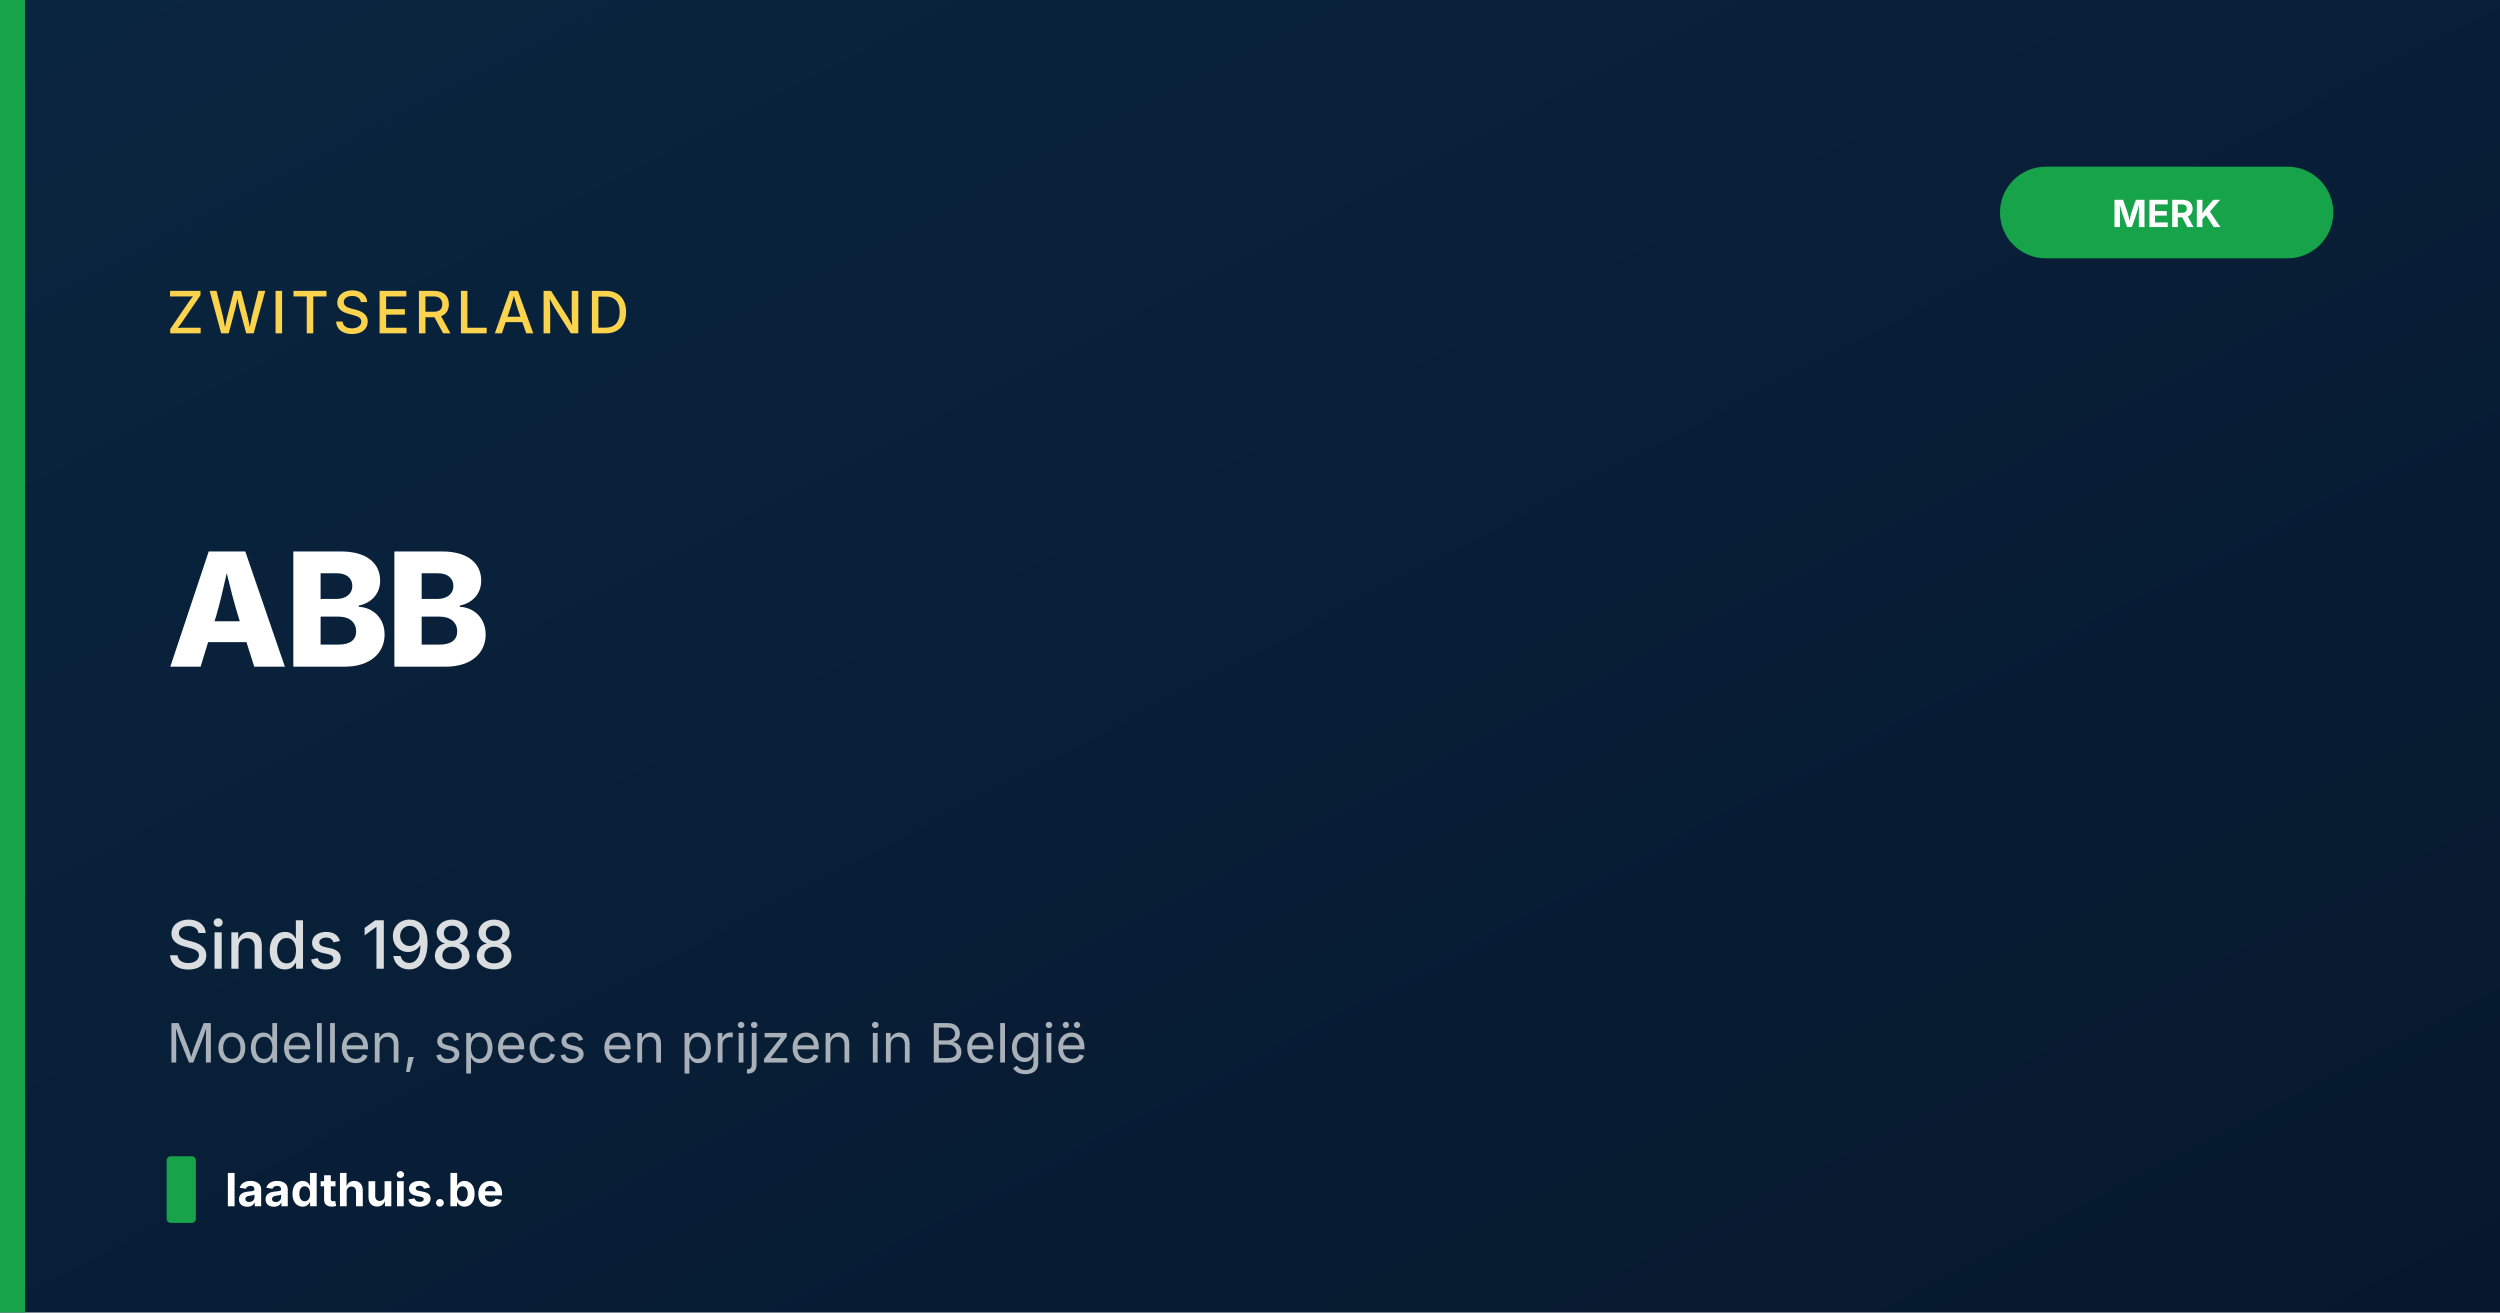
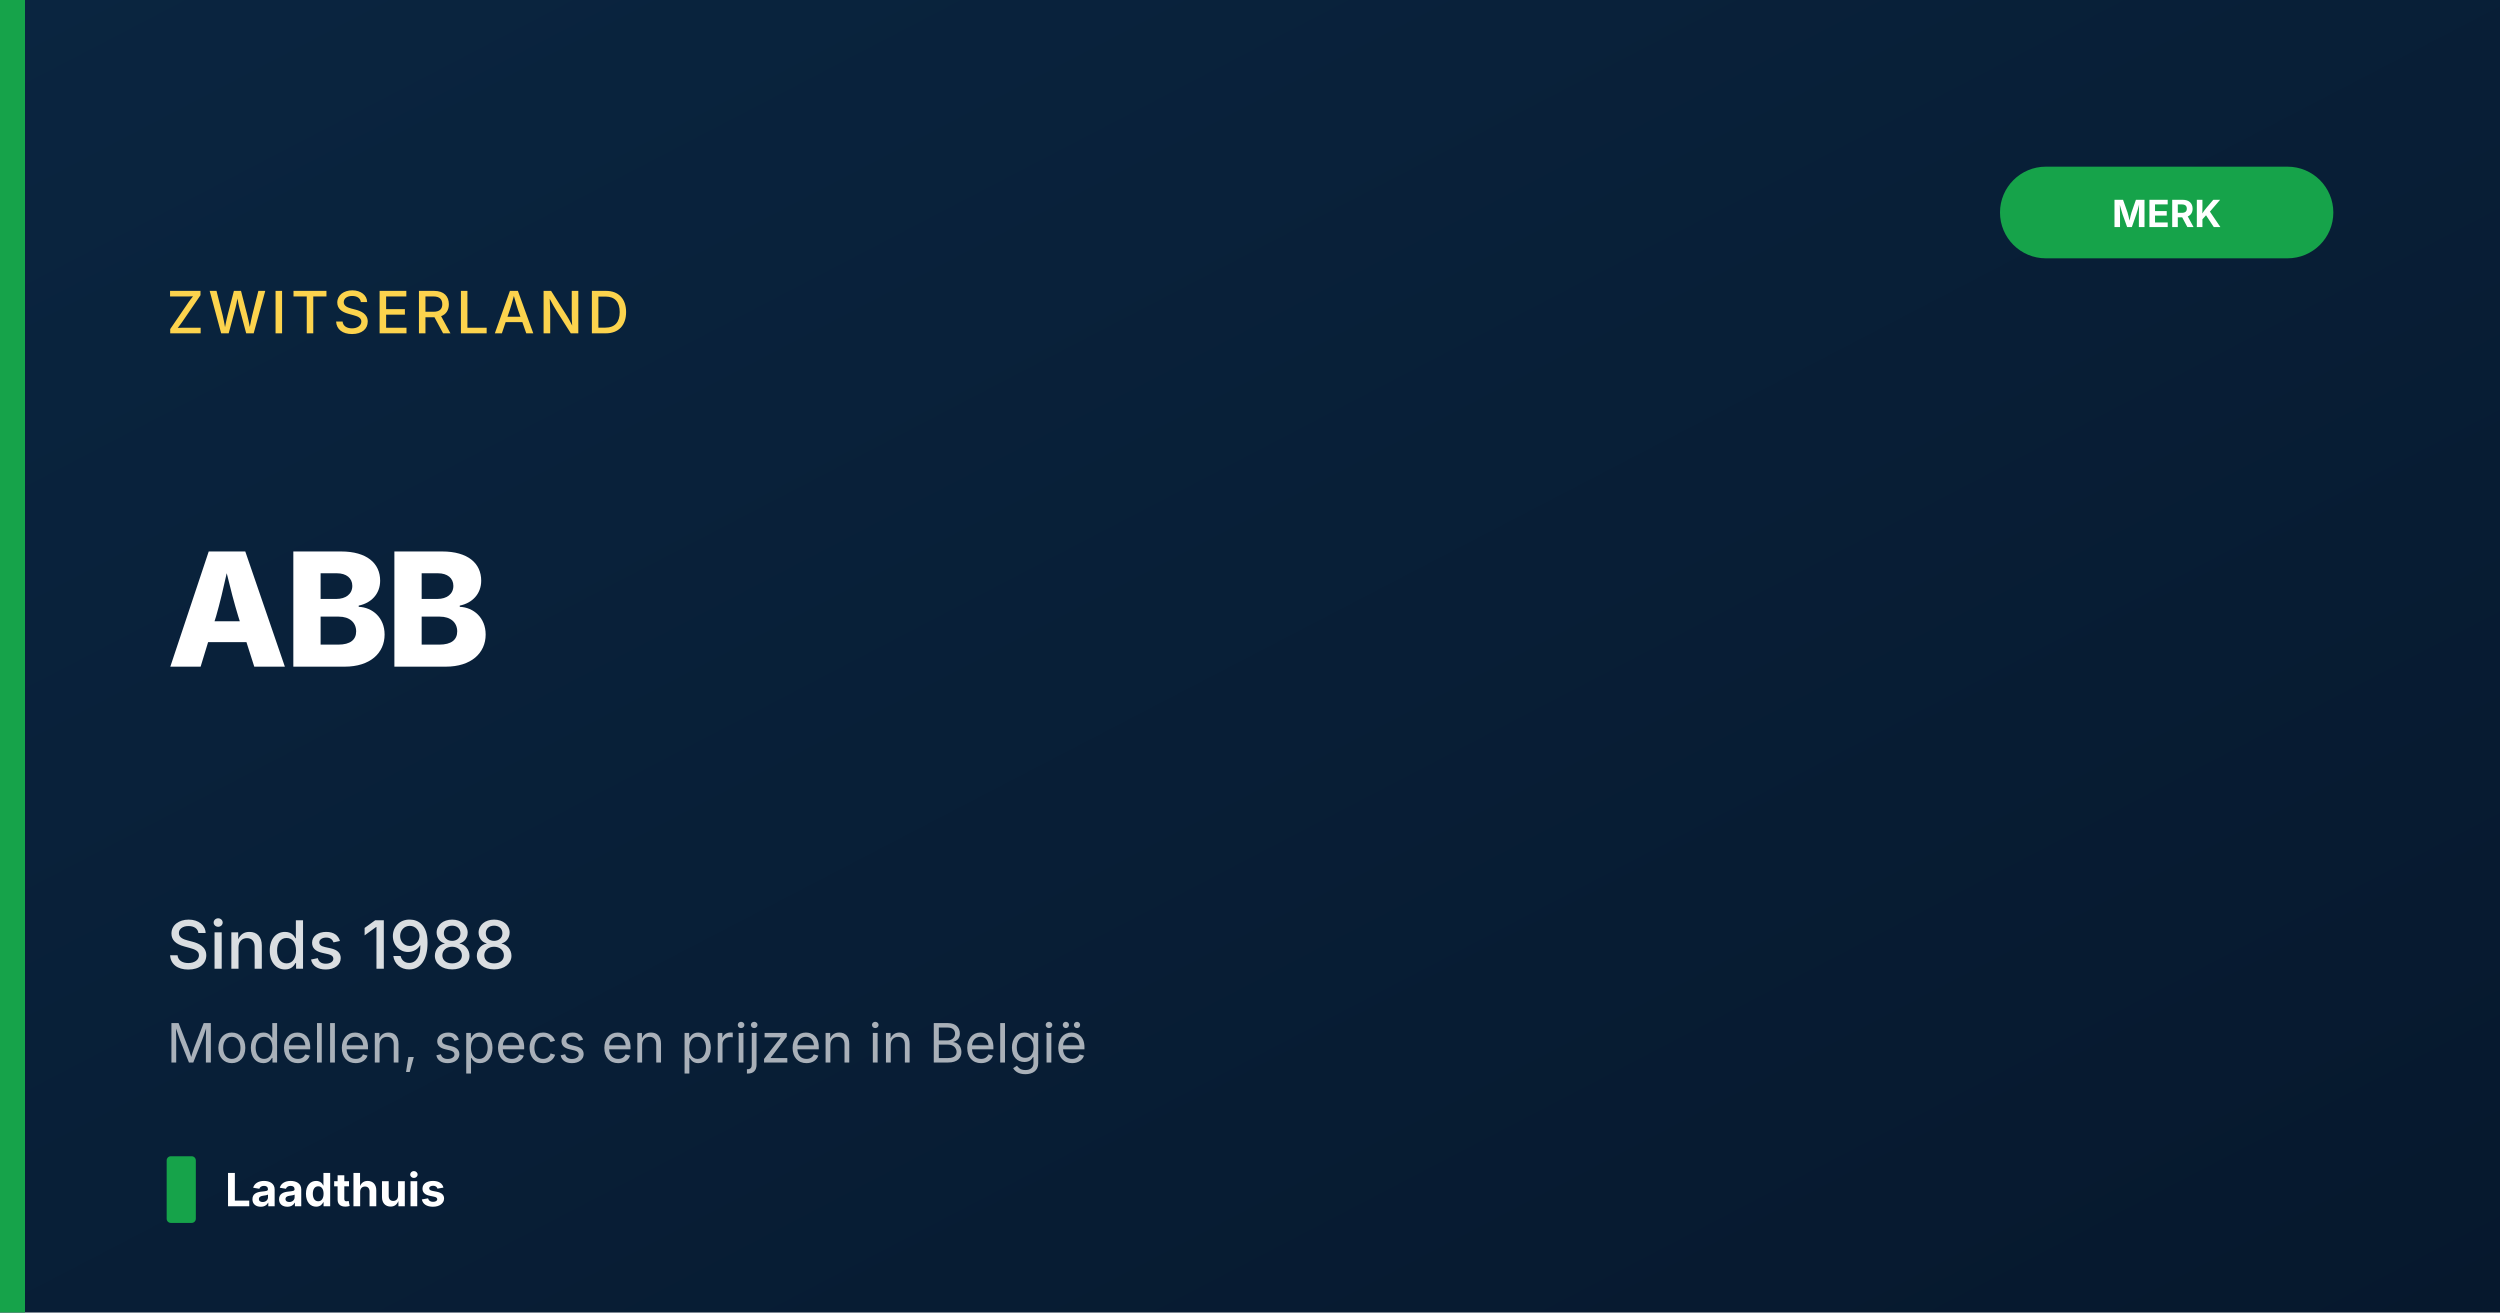
<svg xmlns="http://www.w3.org/2000/svg" width="1200" height="630" viewBox="0 0 1200 630">
  <defs>
    <linearGradient id="bg" x1="0" y1="0" x2="1" y2="1">
      <stop offset="0%" stop-color="#0A2540" />
      <stop offset="100%" stop-color="#06182d" />
    </linearGradient>
  </defs>
  <rect width="1200" height="630" fill="url(#bg)" />
  <rect x="0" y="0" width="12" height="630" fill="#16A34A" />
  <g font-family="Inter, system-ui, -apple-system, sans-serif" fill="white">
    <text x="80" y="160" font-size="28" font-weight="500" fill="#FCD34D" letter-spacing="2">ZWITSERLAND</text>
    <text x="80" y="320" font-size="76" font-weight="800" letter-spacing="-2">
      <tspan x="80" dy="0">ABB</tspan>
    </text>
    <text x="80" y="465" font-size="32" font-weight="500" opacity="0.85">Sinds 1988</text>
    <text x="80" y="510" font-size="26" font-weight="400" opacity="0.65">Modellen, specs en prijzen in België</text>
  </g>
  <g transform="translate(80 555)">
    <rect width="14" height="32" rx="2" fill="#16A34A" />
-     <text x="28" y="24" font-family="Inter, system-ui, -apple-system, sans-serif" font-size="22" font-weight="700" fill="white">laadthuis.be</text>
+     <text x="28" y="24" font-family="Inter, system-ui, -apple-system, sans-serif" font-size="22" font-weight="700" fill="white">Laadthuis</text>
  </g>
  <g transform="translate(960 80)">
    <rect width="160" height="44" rx="22" fill="#16A34A" />
    <text x="80" y="29" text-anchor="middle" font-family="Inter, system-ui, -apple-system, sans-serif" font-size="18" font-weight="700" fill="white">MERK</text>
  </g>
</svg>
